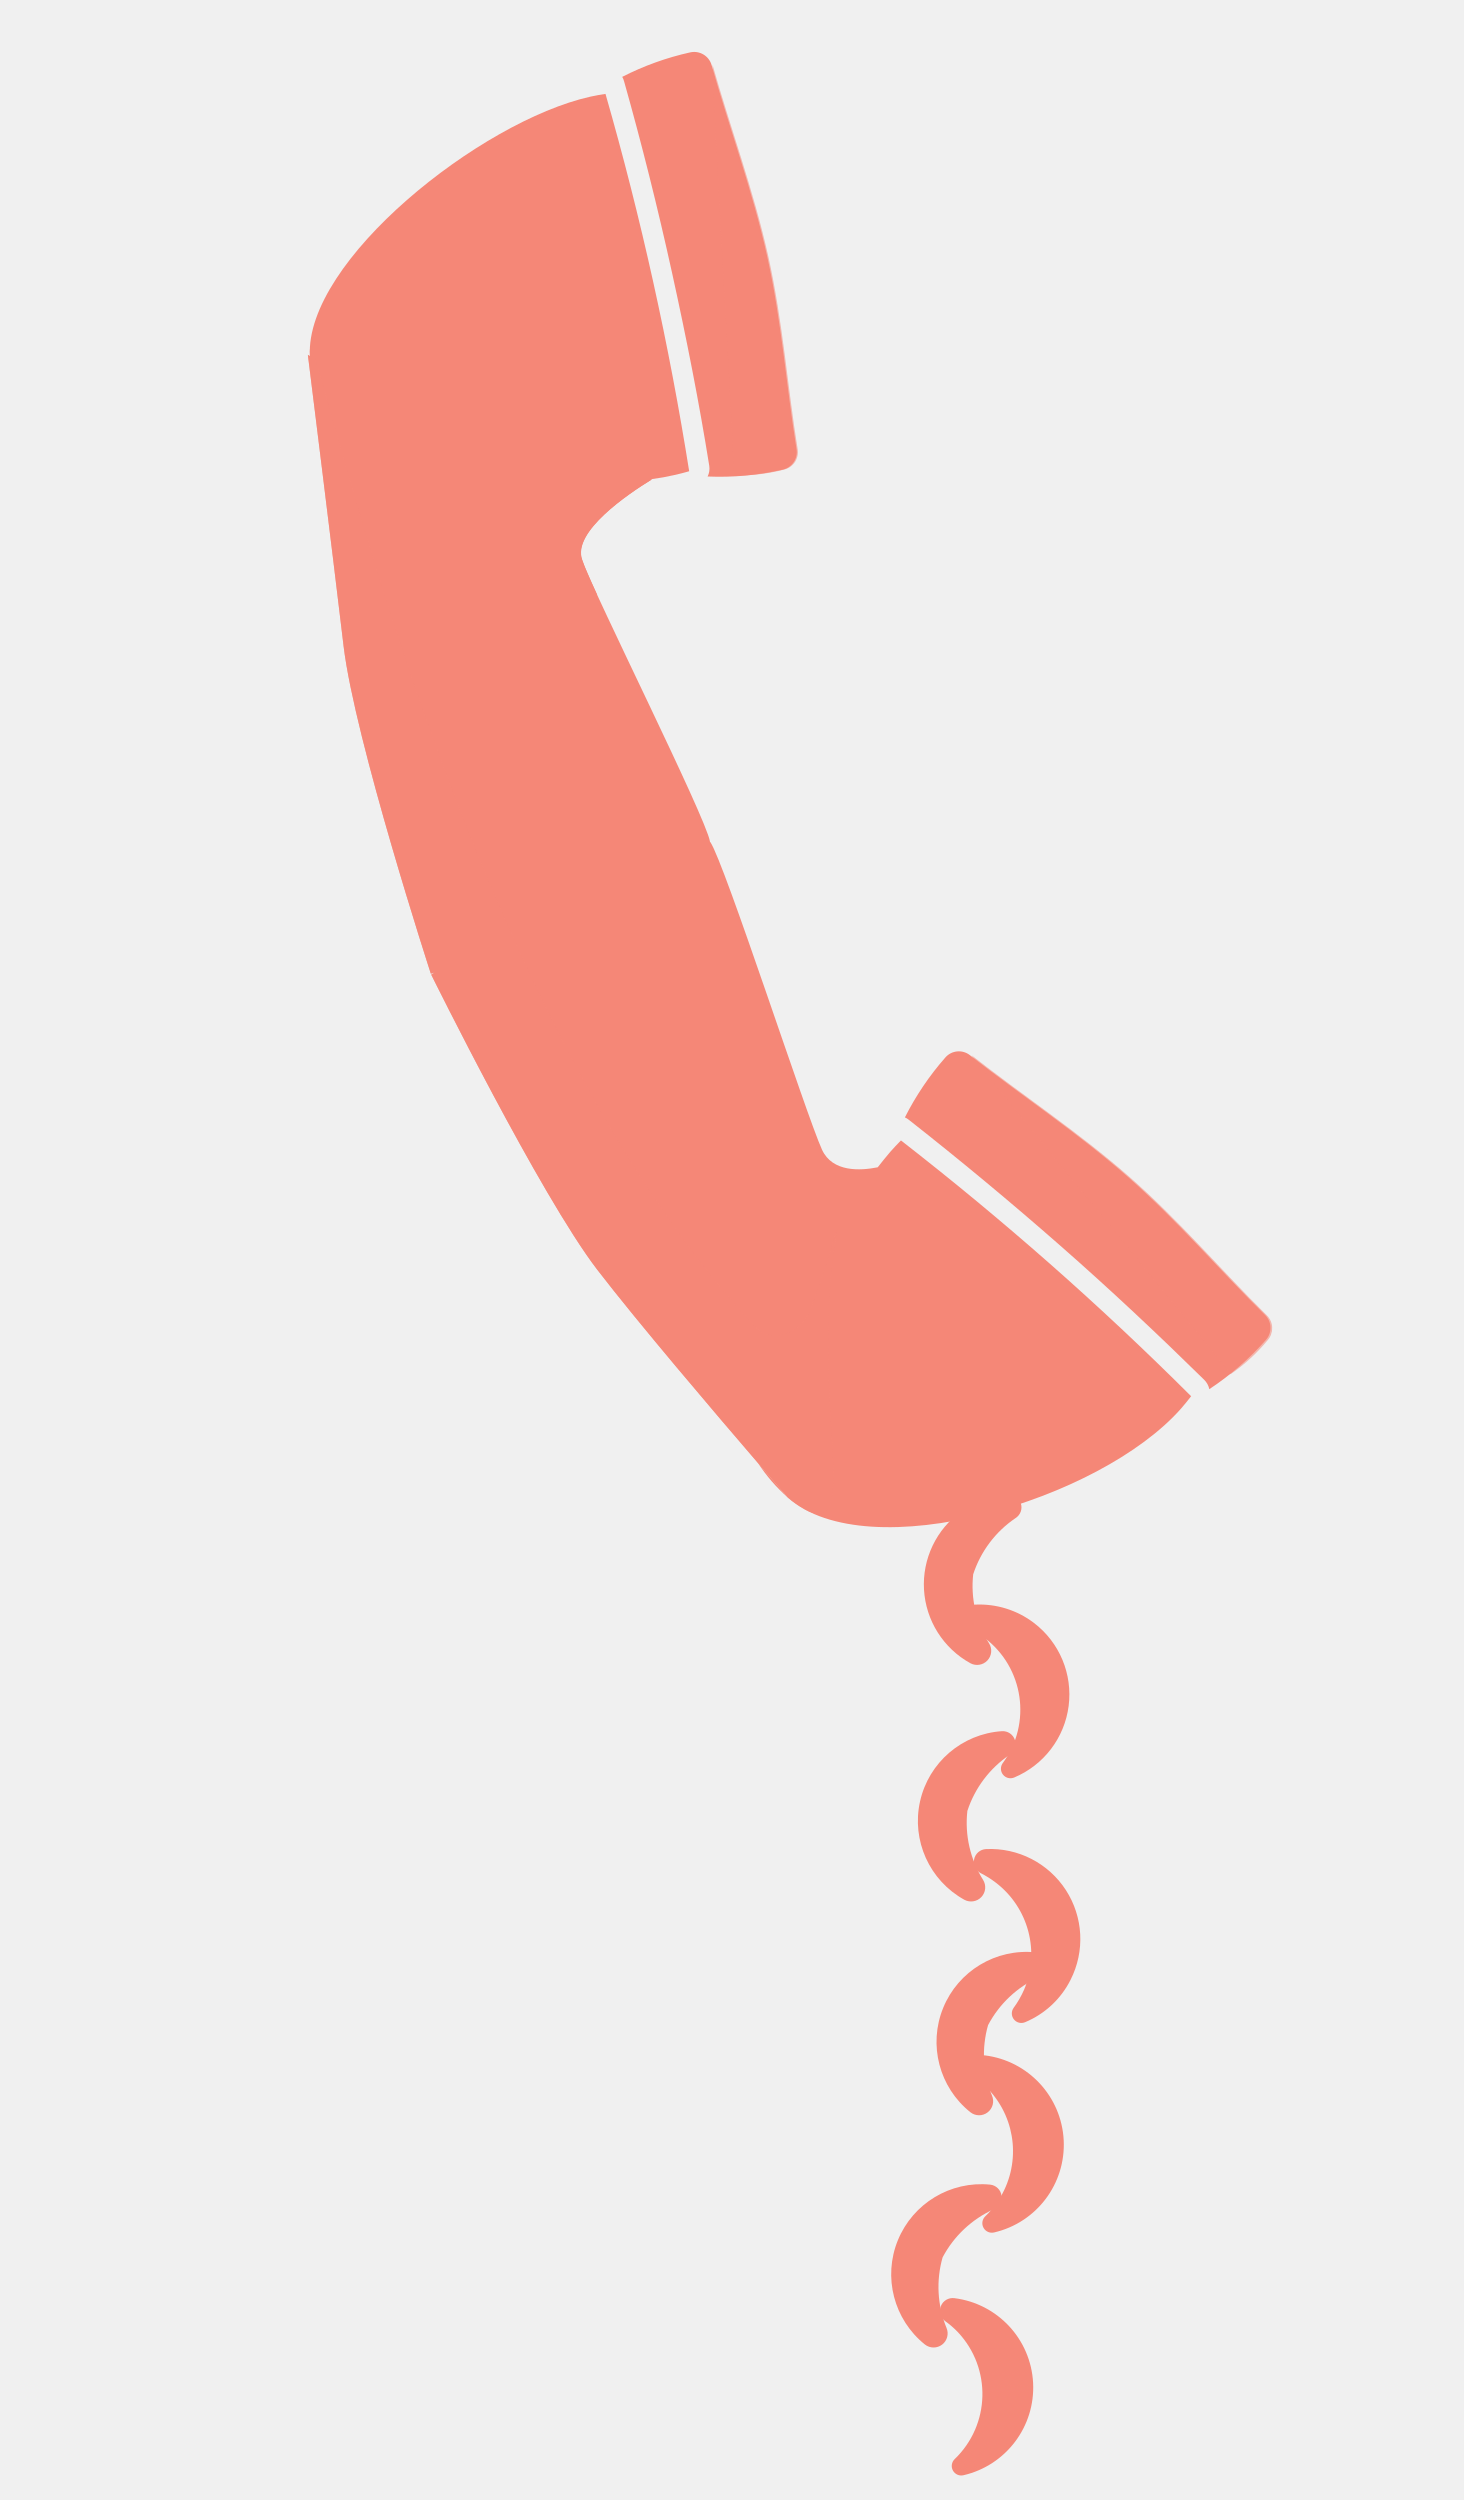
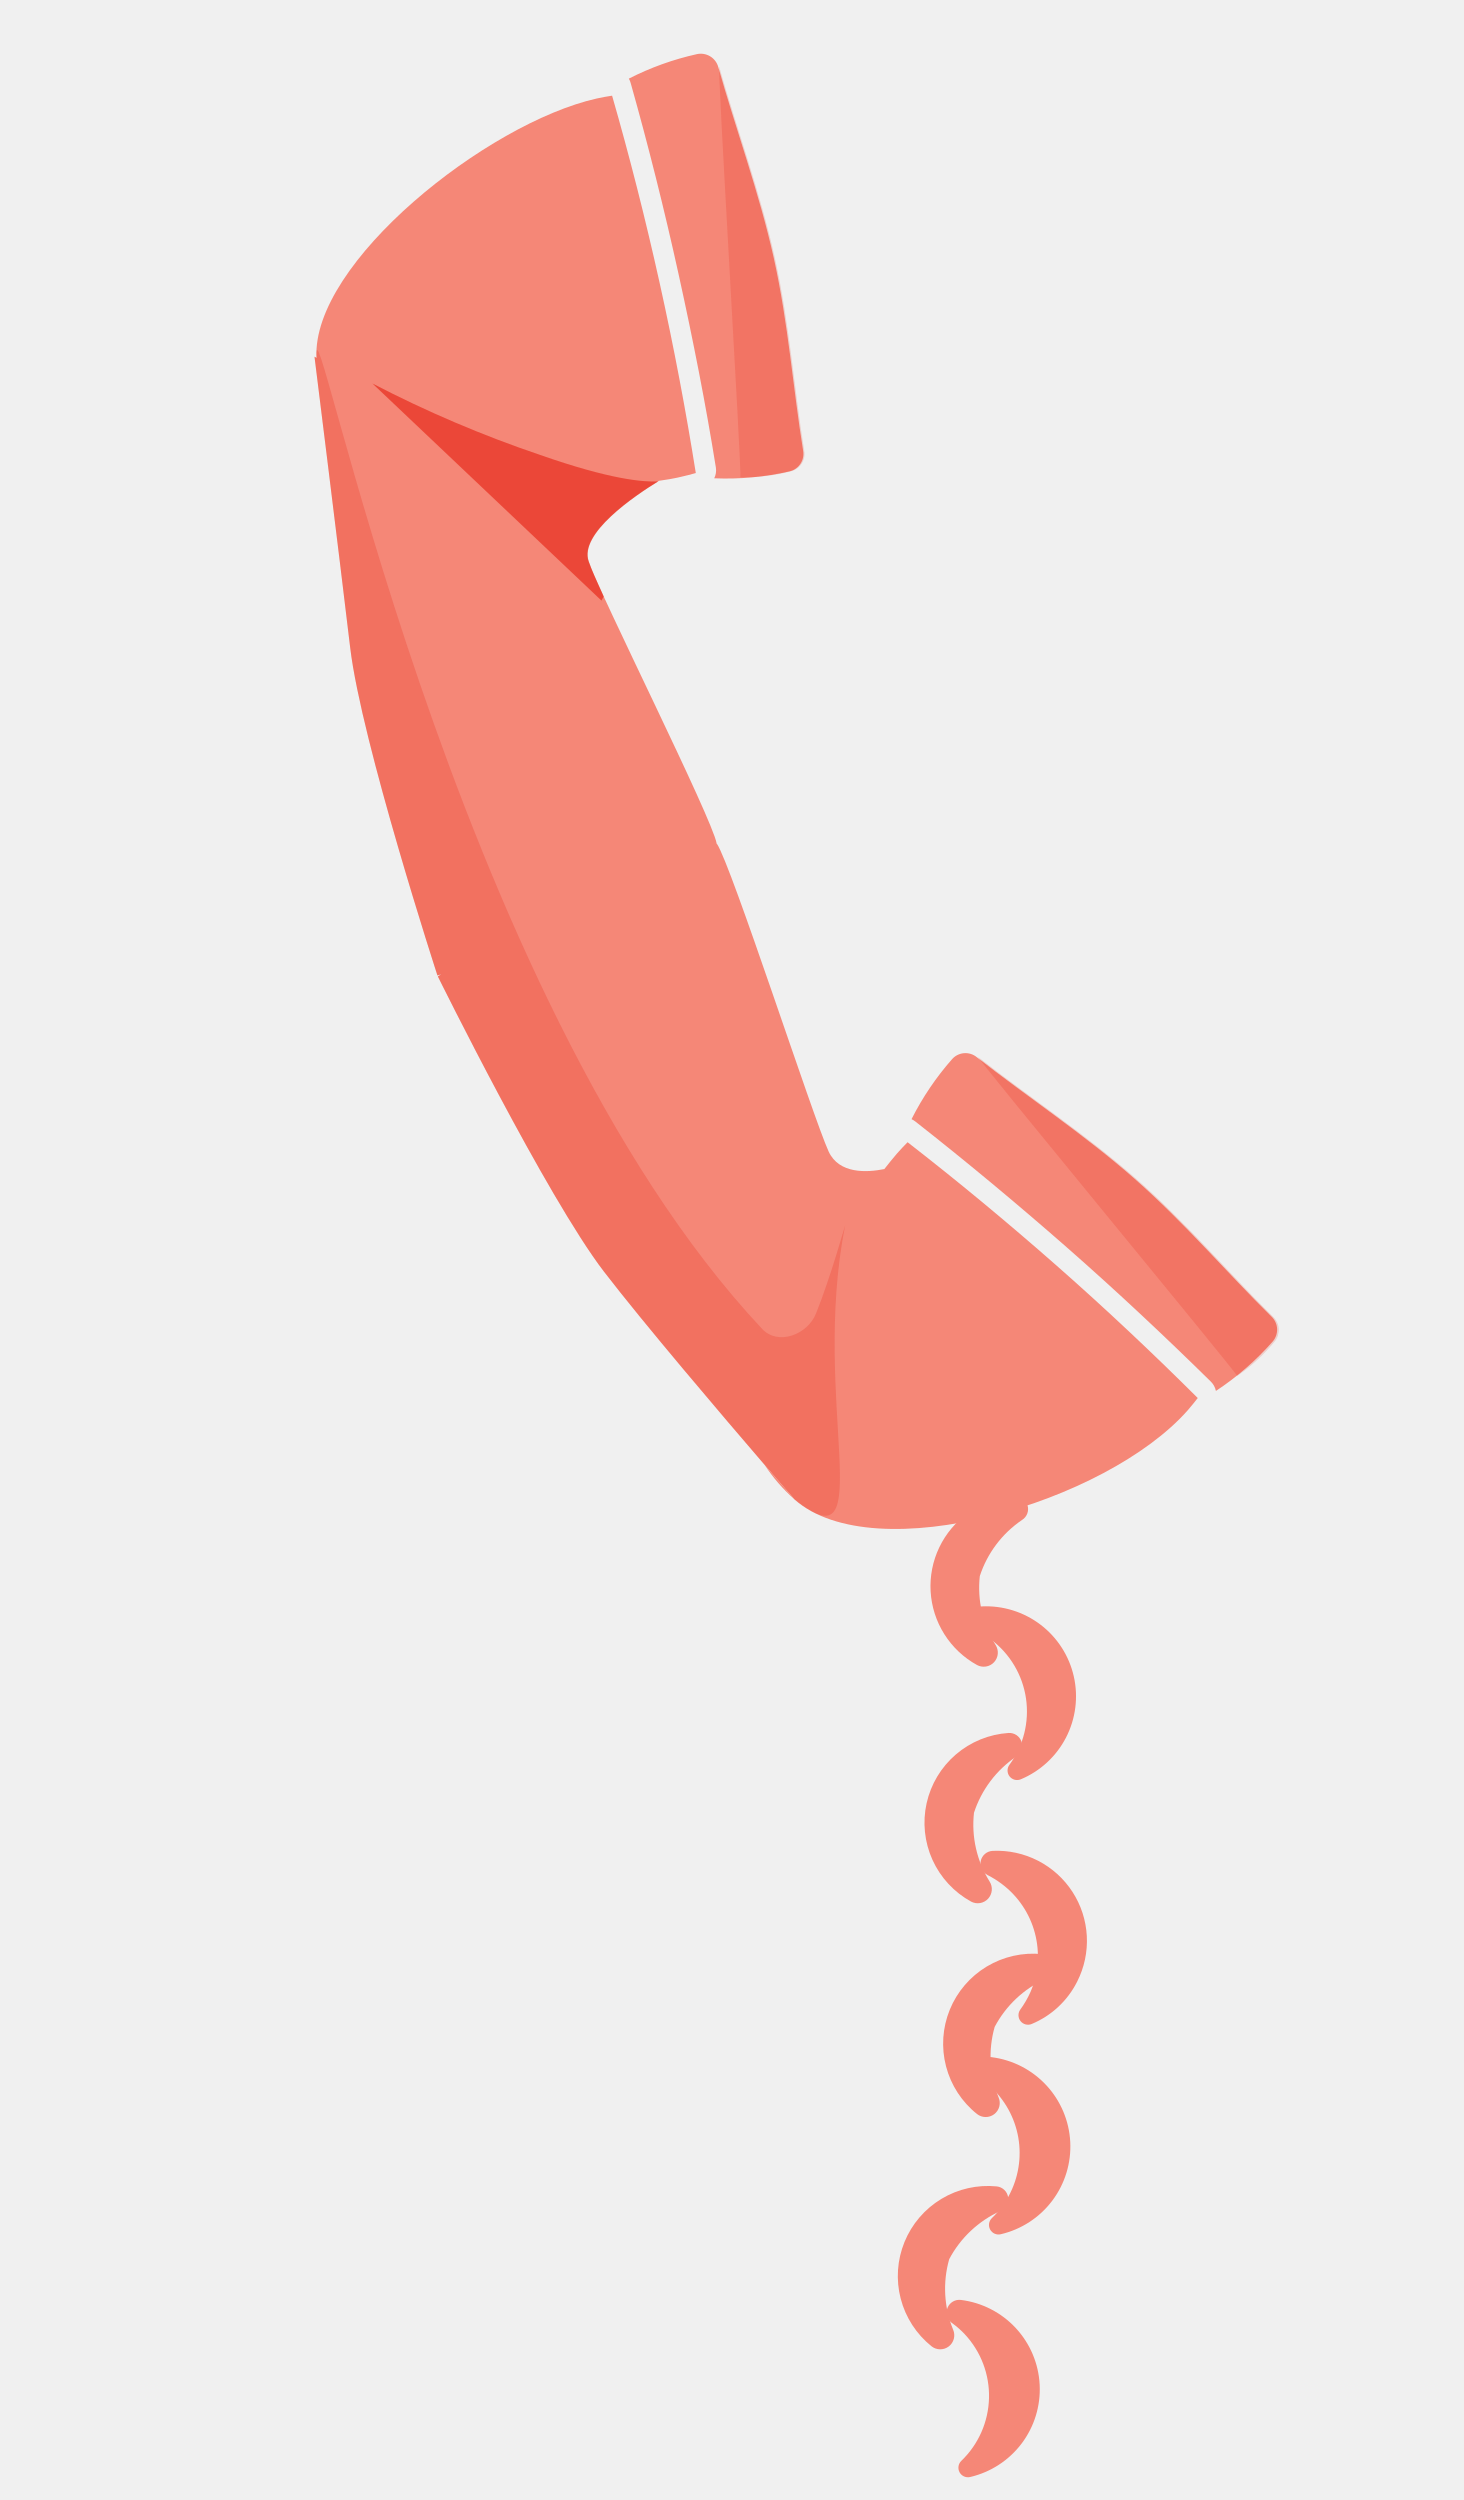
<svg xmlns="http://www.w3.org/2000/svg" width="130" height="222" viewBox="0 0 130 222" fill="none">
  <g clip-path="url(#clip0)">
-     <path d="M105.772 123.986c-.279.356-.564.716-.874 1.072-7.256 8.248-27.798 14.221-34.93 7.942-.117-.139-1.136-1.308-2.645-3.059-3.798-4.418-10.725-12.549-14.284-17.183-5.078-6.622-14.747-26.207-14.747-26.207l.296-.19-.331.106s-6.764-20.81-7.747-29.1c-.982-8.29-3.172-25.86-3.172-25.86l.18.118c-.457-8.438 15.141-20.86 24.9-23.04.45-.098.897-.18 1.349-.248a277.895 277.895 0 0 1 4.226 16.644c1.28 5.77 2.341 11.42 3.206 16.865a20.08 20.08 0 0 1-1.334.342 20.16 20.16 0 0 1-1.939.35c-2.082 1.263-7.136 4.653-6.252 7.153 1.1 3.132 10.977 22.81 11.372 25.034l-.006.04a.06.06 0 0 1 .035.007c1.272 1.871 8.53 24.287 9.921 27.325.925 2.005 3.393 1.871 4.946 1.558.35-.465.749-.928 1.12-1.377.31-.351.621-.683.943-1.007a281.596 281.596 0 0 1 13.228 10.952 276.788 276.788 0 0 1 12.539 11.763z" fill="#F58777" />
-     <path d="M69.97 132.988c-.117-.139-1.136-1.307-2.645-3.059-3.798-4.417-10.725-12.549-14.284-17.182-5.078-6.623-14.747-26.207-14.747-26.207l.296-.19-.331.106s-6.766-20.799-7.749-29.089c-.982-8.29-3.172-25.86-3.172-25.86l.18.118c-.444-8.212 11.708 56.528 39.58 86.229 1.397 1.493 4.007.523 4.774-1.368 1.343-3.336 2.634-8.046 2.588-7.829-3.11 15.727 3.23 30.557-4.49 24.331z" fill="#F58777" opacity=".59" />
-     <path d="M55.424 7.243c1.532 5.428 2.96 11.1 4.252 16.974 1.294 5.875 2.418 11.59 3.307 17.153.05.322-.002.652-.147.944 2.244.096 4.49-.11 6.68-.612a1.594 1.594 0 0 0 1.216-1.828c-.905-5.578-1.305-11.252-2.603-17.097-1.298-5.844-3.412-11.569-4.938-16.996a1.612 1.612 0 0 0-1.883-1.134 25.33 25.33 0 0 0-6.054 2.177c.077.13.134.272.17.42z" fill="#F58777" />
-     <path d="M65.159 42.217c1.501.037 3-.135 4.453-.512a1.6 1.6 0 0 0 1.221-1.82c-.904-5.579-1.305-11.253-2.602-17.098-1.298-5.845-3.413-11.563-4.945-16.992-.23-.809 2.008 36.135 1.873 36.422z" fill="#F58777" opacity=".55" />
-     <path d="M69.955 132.973a14.654 14.654 0 0 1-2.645-3.059c1.508 1.752 2.528 2.92 2.645 3.059zM80.697 99.434a322.36 322.36 0 0 1 13.431 11.159c4.495 3.94 8.771 7.967 12.788 11.917.239.228.404.523.471.847a25.01 25.01 0 0 0 5.041-4.39 1.604 1.604 0 0 0-.086-2.194c-4.015-3.955-7.69-8.311-12.188-12.27-4.498-3.958-9.59-7.321-14.019-10.798a1.588 1.588 0 0 0-2.18.191 25.363 25.363 0 0 0-3.6 5.328c.123.056.237.127.342.21zM47.393 40.245a106.06 106.06 0 0 1-14.913-6.352l20.341 19.282.202-.361c-.663-1.445-1.154-2.554-1.326-3.119-.87-2.468 4.048-5.801 6.167-7.107-1.317.078-4.28-.173-10.471-2.343z" fill="#F58777" />
-     <path d="M109.274 122.027a15.998 15.998 0 0 0 3.306-3.03 1.604 1.604 0 0 0-.086-2.194c-4.015-3.956-7.683-8.316-12.181-12.275-4.498-3.958-9.59-7.321-14.018-10.804-.666-.533 22.919 27.991 22.979 28.303z" fill="#F58777" opacity=".55" />
-     <path d="M86.419 139.798a9.642 9.642 0 0 1 3.75-4.984 1.129 1.129 0 0 0 .481-1.318 1.134 1.134 0 0 0-1.168-.776 7.914 7.914 0 0 0-4.097 1.474 7.987 7.987 0 0 0-3.333 6.97 7.991 7.991 0 0 0 4.123 6.534 1.257 1.257 0 0 0 1.511-.253 1.252 1.252 0 0 0 .138-1.526 9.584 9.584 0 0 1-1.405-6.121z" fill="#F58777" />
-     <path d="M86.134 144.635c.452.23.883.499 1.288.805a7.986 7.986 0 0 1 1.62 11.126.848.848 0 0 0 1.008 1.281 7.993 7.993 0 0 0 1.766-13.73 7.984 7.984 0 0 0-5.22-1.627 1.132 1.132 0 0 0-1.077.89 1.128 1.128 0 0 0 .615 1.255z" fill="#F58777" />
-     <path d="M85.902 160.812a9.622 9.622 0 0 1 3.75-4.984 1.137 1.137 0 0 0 .474-1.313 1.141 1.141 0 0 0-1.154-.787 7.993 7.993 0 0 0-3.33 14.975 1.257 1.257 0 0 0 1.511-.253 1.252 1.252 0 0 0 .138-1.526 9.547 9.547 0 0 1-1.389-6.112z" fill="#F58777" />
-     <path d="M87.104 166.345c.453.229.884.498 1.287.806a8.014 8.014 0 0 1 2.536 9.56 8.428 8.428 0 0 1-.919 1.59.846.846 0 0 0 1.01 1.275 7.928 7.928 0 0 0 4.05-3.771 7.996 7.996 0 0 0-7.514-11.606 1.134 1.134 0 0 0-.45 2.146z" fill="#F58777" />
-     <path d="M87.74 179.831a9.62 9.62 0 0 1 4.54-4.274 1.14 1.14 0 0 0-.317-2.188 7.988 7.988 0 0 0-8.208 4.93 7.993 7.993 0 0 0 2.414 9.266 1.242 1.242 0 0 0 1.533.013 1.245 1.245 0 0 0 .388-1.483 9.59 9.59 0 0 1-.35-6.264z" fill="#F58777" />
-     <path d="M86.64 184.546c.411.299.794.633 1.144 1a8.005 8.005 0 0 1 .878 9.845 7.832 7.832 0 0 1-1.17 1.418.846.846 0 0 0 .785 1.433 7.996 7.996 0 0 0-.812-15.723 1.127 1.127 0 0 0-.824 2.027z" fill="#F58777" />
-     <path d="M83.702 200.458a9.63 9.63 0 0 1 4.54-4.275 1.143 1.143 0 0 0 .694-1.217 1.14 1.14 0 0 0-1.01-.971 8.002 8.002 0 0 0-8.195 4.937 7.997 7.997 0 0 0 2.4 9.26 1.249 1.249 0 0 0 1.921-1.47 9.607 9.607 0 0 1-.35-6.264z" fill="#F58777" />
-     <path d="M83.924 206.11c.412.294.795.627 1.144.994a8.012 8.012 0 0 1-.292 11.263.846.846 0 0 0 .785 1.433 7.996 7.996 0 0 0-.812-15.723 1.134 1.134 0 0 0-.825 2.033z" fill="#F58777" />
+     <path d="M106.36 124.145C106.081 124.5 105.795 124.86 105.486 125.216C98.229 133.464 77.688 139.437 70.556 133.158C70.439 133.019 69.419 131.851 67.911 130.099C64.113 125.682 57.186 117.55 53.627 112.917C48.548 106.294 38.88 86.71 38.88 86.71L39.175 86.52L38.844 86.626C38.844 86.626 32.08 65.816 31.098 57.525C30.115 49.235 27.925 31.665 27.925 31.665L28.106 31.784C27.648 23.346 43.247 10.922 53.005 8.744C53.455 8.645 53.903 8.564 54.354 8.496C55.881 13.802 57.301 19.37 58.58 25.14C59.86 30.909 60.922 36.56 61.787 42.005C61.35 42.13 60.909 42.248 60.453 42.346C59.825 42.496 59.155 42.608 58.514 42.696C56.431 43.959 51.377 47.35 52.261 49.85C53.361 52.981 63.238 72.659 63.634 74.883C63.634 74.883 63.629 74.912 63.627 74.924C63.639 74.922 63.652 74.924 63.663 74.93C64.935 76.802 72.192 99.217 73.583 102.255C74.508 104.26 76.976 104.126 78.529 103.813C78.879 103.349 79.278 102.885 79.65 102.436C79.959 102.086 80.27 101.754 80.593 101.429C84.957 104.817 89.386 108.481 93.821 112.382C98.255 116.282 102.45 120.248 106.36 124.145Z" fill="#F58777" />
+     <g style="mix-blend-mode:multiply" opacity="0.59">
+       <g style="mix-blend-mode:multiply" opacity="0.59">
+         <path d="M70.558 133.147C70.441 133.007 69.421 131.839 67.913 130.088C64.115 125.67 57.188 117.539 53.629 112.905C48.55 106.283 38.882 86.698 38.882 86.698L39.177 86.509L38.846 86.614C38.846 86.614 32.08 65.816 31.098 57.526C30.116 49.236 27.925 31.665 27.925 31.665L28.106 31.784C27.661 23.572 39.814 88.312 67.685 118.013C69.083 119.506 71.693 118.536 72.459 116.644C73.802 113.308 75.094 108.599 75.048 108.815C71.938 124.543 78.278 139.372 70.558 133.147Z" fill="#F58777" />
+       </g>
+     </g>
+     <path d="M56.011 7.401C57.543 12.83 58.971 18.502 60.264 24.376C61.557 30.25 62.682 35.965 63.571 41.529C63.62 41.851 63.569 42.18 63.423 42.472C65.668 42.568 67.914 42.363 70.103 41.86C70.502 41.77 70.85 41.529 71.076 41.189C71.302 40.849 71.389 40.435 71.319 40.033C70.415 34.455 70.014 28.78 68.717 22.936C67.419 17.091 65.305 11.366 63.779 5.939C63.667 5.547 63.41 5.212 63.06 5.001C62.711 4.791 62.295 4.721 61.896 4.805C59.793 5.27 57.759 6.002 55.841 6.982C55.918 7.113 55.976 7.254 56.011 7.401Z" fill="#F58777" />
+     <g style="mix-blend-mode:multiply" opacity="0.55">
+       <g style="mix-blend-mode:multiply" opacity="0.55">
+         <path d="M65.746 42.376C67.247 42.413 68.746 42.24 70.2 41.863C70.597 41.772 70.944 41.533 71.171 41.195C71.398 40.856 71.487 40.444 71.42 40.042C70.516 34.465 70.116 28.79 68.818 22.945C67.52 17.101 65.405 11.382 63.873 5.954C63.643 5.144 65.882 42.089 65.746 42.376Z" fill="#F58777" />
+       </g>
+     </g>
+     <path d="M70.542 133.132C69.523 132.239 68.633 131.21 67.897 130.073C69.405 131.825 70.425 132.993 70.542 133.132Z" fill="#F58777" />
+     <path d="M81.285 99.592C85.724 103.077 90.221 106.812 94.716 110.752C99.21 114.692 103.487 118.718 107.503 122.668C107.742 122.896 107.907 123.191 107.974 123.515C109.844 122.284 111.539 120.808 113.016 119.126C113.283 118.817 113.422 118.419 113.406 118.012C113.39 117.604 113.22 117.218 112.929 116.932C108.914 112.976 105.239 108.62 100.741 104.662C96.243 100.703 91.151 97.34 86.722 93.864C86.404 93.609 86 93.488 85.594 93.523C85.188 93.559 84.811 93.749 84.542 94.055C83.121 95.671 81.912 97.461 80.943 99.382C81.065 99.439 81.179 99.509 81.285 99.592Z" fill="#F58777" />
+     <g style="mix-blend-mode:multiply">
+       <path d="M47.98 40.404C42.855 38.67 37.869 36.546 33.068 34.051L53.409 53.334L53.61 52.972C52.948 51.528 52.457 50.418 52.285 49.854C51.414 47.386 56.333 44.053 58.452 42.747C57.135 42.825 54.172 42.573 47.98 40.404Z" fill="#F58777" />
+     </g>
+     <g style="mix-blend-mode:multiply" opacity="0.55">
+       <g style="mix-blend-mode:multiply" opacity="0.55">
+         <path d="M109.862 122.185C111.1 121.335 112.213 120.315 113.168 119.156C113.435 118.847 113.575 118.449 113.559 118.042C113.543 117.634 113.372 117.248 113.082 116.962C109.067 113.006 105.399 108.645 100.901 104.687C96.403 100.728 91.31 97.365 86.882 93.883C86.217 93.35 109.802 121.874 109.862 122.185Z" fill="#F58777" />
+       </g>
+     </g>
+     <path d="M87.006 139.956C87.669 137.925 88.989 136.172 90.757 134.973C90.973 134.839 91.138 134.636 91.225 134.397C91.313 134.158 91.317 133.896 91.238 133.655C91.158 133.413 91 133.205 90.788 133.064C90.576 132.923 90.323 132.857 90.069 132.878C88.593 132.977 87.174 133.488 85.973 134.352C84.873 135.138 83.991 136.189 83.408 137.408C82.825 138.627 82.561 139.973 82.639 141.322C82.718 142.671 83.138 143.978 83.859 145.12C84.58 146.263 85.579 147.204 86.763 147.856C87.007 147.987 87.288 148.033 87.561 147.987C87.835 147.942 88.085 147.807 88.273 147.603C88.462 147.4 88.578 147.14 88.603 146.864C88.628 146.588 88.561 146.312 88.412 146.078C87.269 144.253 86.774 142.097 87.006 139.956Z" fill="#F58777" />
+     <path d="M86.722 144.793C87.174 145.023 87.604 145.293 88.01 145.598C89.692 146.864 90.806 148.744 91.11 150.828C91.413 152.912 90.881 155.031 89.63 156.725C89.522 156.874 89.466 157.054 89.469 157.238C89.473 157.423 89.537 157.601 89.65 157.745C89.764 157.89 89.922 157.994 90.101 158.041C90.279 158.088 90.467 158.075 90.638 158.006C92.372 157.282 93.796 155.97 94.659 154.3C95.522 152.631 95.768 150.711 95.356 148.877C94.944 147.044 93.898 145.414 92.404 144.275C90.909 143.136 89.061 142.56 87.184 142.648C86.93 142.654 86.686 142.745 86.491 142.906C86.296 143.068 86.16 143.29 86.107 143.538C86.053 143.786 86.085 144.045 86.197 144.272C86.308 144.5 86.493 144.683 86.722 144.793Z" fill="#F58777" />
+     <path d="M86.49 160.97C87.152 158.939 88.472 157.185 90.24 155.987C90.454 155.851 90.616 155.648 90.701 155.411C90.787 155.173 90.791 154.914 90.713 154.673C90.635 154.433 90.48 154.225 90.271 154.083C90.062 153.94 89.812 153.872 89.56 153.887C87.835 154.001 86.195 154.67 84.883 155.795C83.571 156.92 82.659 158.44 82.284 160.126C81.909 161.813 82.091 163.576 82.802 165.151C83.514 166.726 84.716 168.027 86.23 168.861C86.474 168.992 86.755 169.038 87.028 168.993C87.302 168.947 87.552 168.812 87.741 168.609C87.929 168.405 88.045 168.145 88.07 167.869C88.095 167.593 88.028 167.317 87.879 167.083C86.741 165.26 86.252 163.106 86.49 160.97Z" fill="#F58777" />
+     <path d="M87.692 166.504C88.145 166.732 88.576 167.001 88.979 167.309C90.41 168.389 91.438 169.918 91.897 171.651C92.357 173.384 92.222 175.221 91.515 176.869C91.267 177.431 90.959 177.964 90.596 178.459C90.49 178.609 90.436 178.788 90.441 178.971C90.446 179.154 90.51 179.33 90.624 179.474C90.737 179.618 90.894 179.72 91.071 179.767C91.248 179.814 91.435 179.803 91.605 179.734C93.364 179.005 94.802 177.666 95.655 175.963C96.288 174.715 96.583 173.323 96.509 171.925C96.436 170.528 95.997 169.174 95.236 167.999C94.476 166.825 93.42 165.87 92.175 165.231C90.93 164.592 89.539 164.29 88.142 164.357C87.891 164.37 87.653 164.465 87.462 164.628C87.272 164.791 87.141 165.012 87.089 165.257C87.038 165.502 87.069 165.757 87.178 165.983C87.287 166.209 87.467 166.392 87.692 166.504Z" fill="#F58777" />
+     <path d="M88.327 179.989C89.324 178.1 90.921 176.596 92.867 175.715C93.102 175.618 93.297 175.446 93.423 175.225C93.549 175.005 93.597 174.749 93.561 174.497C93.525 174.246 93.405 174.014 93.222 173.839C93.039 173.663 92.803 173.553 92.55 173.527C90.833 173.352 89.106 173.738 87.626 174.627C86.147 175.516 84.995 176.86 84.342 178.458C83.69 180.056 83.573 181.822 84.008 183.492C84.443 185.162 85.407 186.647 86.756 187.723C86.974 187.896 87.243 187.991 87.52 187.993C87.798 187.996 88.069 187.905 88.289 187.737C88.51 187.568 88.668 187.33 88.738 187.062C88.808 186.793 88.787 186.509 88.677 186.254C87.862 184.264 87.738 182.057 88.327 179.989Z" fill="#F58777" />
+     <path d="M87.228 184.705C87.638 185.003 88.021 185.338 88.371 185.705C89.598 187.011 90.352 188.691 90.511 190.475C90.67 192.26 90.226 194.047 89.249 195.55C88.916 196.066 88.523 196.542 88.079 196.968C87.946 197.097 87.859 197.266 87.831 197.45C87.803 197.633 87.836 197.821 87.925 197.983C88.014 198.146 88.155 198.275 88.324 198.351C88.494 198.426 88.683 198.444 88.864 198.401C90.692 197.976 92.312 196.921 93.44 195.422C94.569 193.922 95.135 192.074 95.038 190.199C94.941 188.325 94.188 186.545 92.911 185.17C91.634 183.794 89.914 182.912 88.052 182.677C87.803 182.642 87.549 182.69 87.331 182.816C87.113 182.941 86.943 183.136 86.848 183.369C86.754 183.602 86.739 183.86 86.808 184.102C86.877 184.344 87.025 184.557 87.228 184.705Z" fill="#F58777" />
+     <path d="M84.289 200.616C85.287 198.727 86.884 197.223 88.829 196.341C89.064 196.245 89.26 196.072 89.385 195.852C89.511 195.631 89.559 195.375 89.523 195.124C89.487 194.873 89.368 194.641 89.184 194.465C89.001 194.289 88.765 194.18 88.513 194.153C86.797 193.983 85.073 194.372 83.596 195.262C82.12 196.151 80.97 197.494 80.319 199.09C79.667 200.686 79.549 202.45 79.981 204.118C80.414 205.787 81.374 207.271 82.719 208.35C82.936 208.523 83.205 208.618 83.483 208.62C83.76 208.622 84.031 208.532 84.251 208.363C84.472 208.195 84.63 207.957 84.7 207.688C84.77 207.42 84.749 207.135 84.64 206.88C83.825 204.89 83.702 202.684 84.289 200.616Z" fill="#F58777" />
+     <path d="M84.512 206.268C84.924 206.562 85.307 206.895 85.655 207.263C87.1 208.8 87.879 210.845 87.824 212.954C87.77 215.062 86.886 217.065 85.364 218.525C85.23 218.654 85.143 218.824 85.115 219.007C85.088 219.191 85.121 219.378 85.21 219.541C85.299 219.704 85.439 219.833 85.609 219.908C85.778 219.984 85.968 220.001 86.148 219.959C87.976 219.533 89.596 218.478 90.725 216.979C91.854 215.48 92.419 213.631 92.322 211.757C92.226 209.883 91.473 208.102 90.196 206.727C88.919 205.352 87.199 204.47 85.337 204.235C85.088 204.202 84.835 204.253 84.618 204.379C84.402 204.505 84.233 204.7 84.138 204.933C84.044 205.165 84.03 205.423 84.097 205.664C84.165 205.906 84.311 206.118 84.512 206.268Z" fill="#F58777" />
  </g>
  <defs>
    <clipPath id="clip0">
-       <path fill="#fff" transform="rotate(8.879 16.13 207.754)" d="M0 0h97.982v209.005H0z" />
+       <rect width="97.982" height="209.005" fill="white" transform="translate(32.8469 0.158203) rotate(8.87902)" />
    </clipPath>
  </defs>
</svg>
